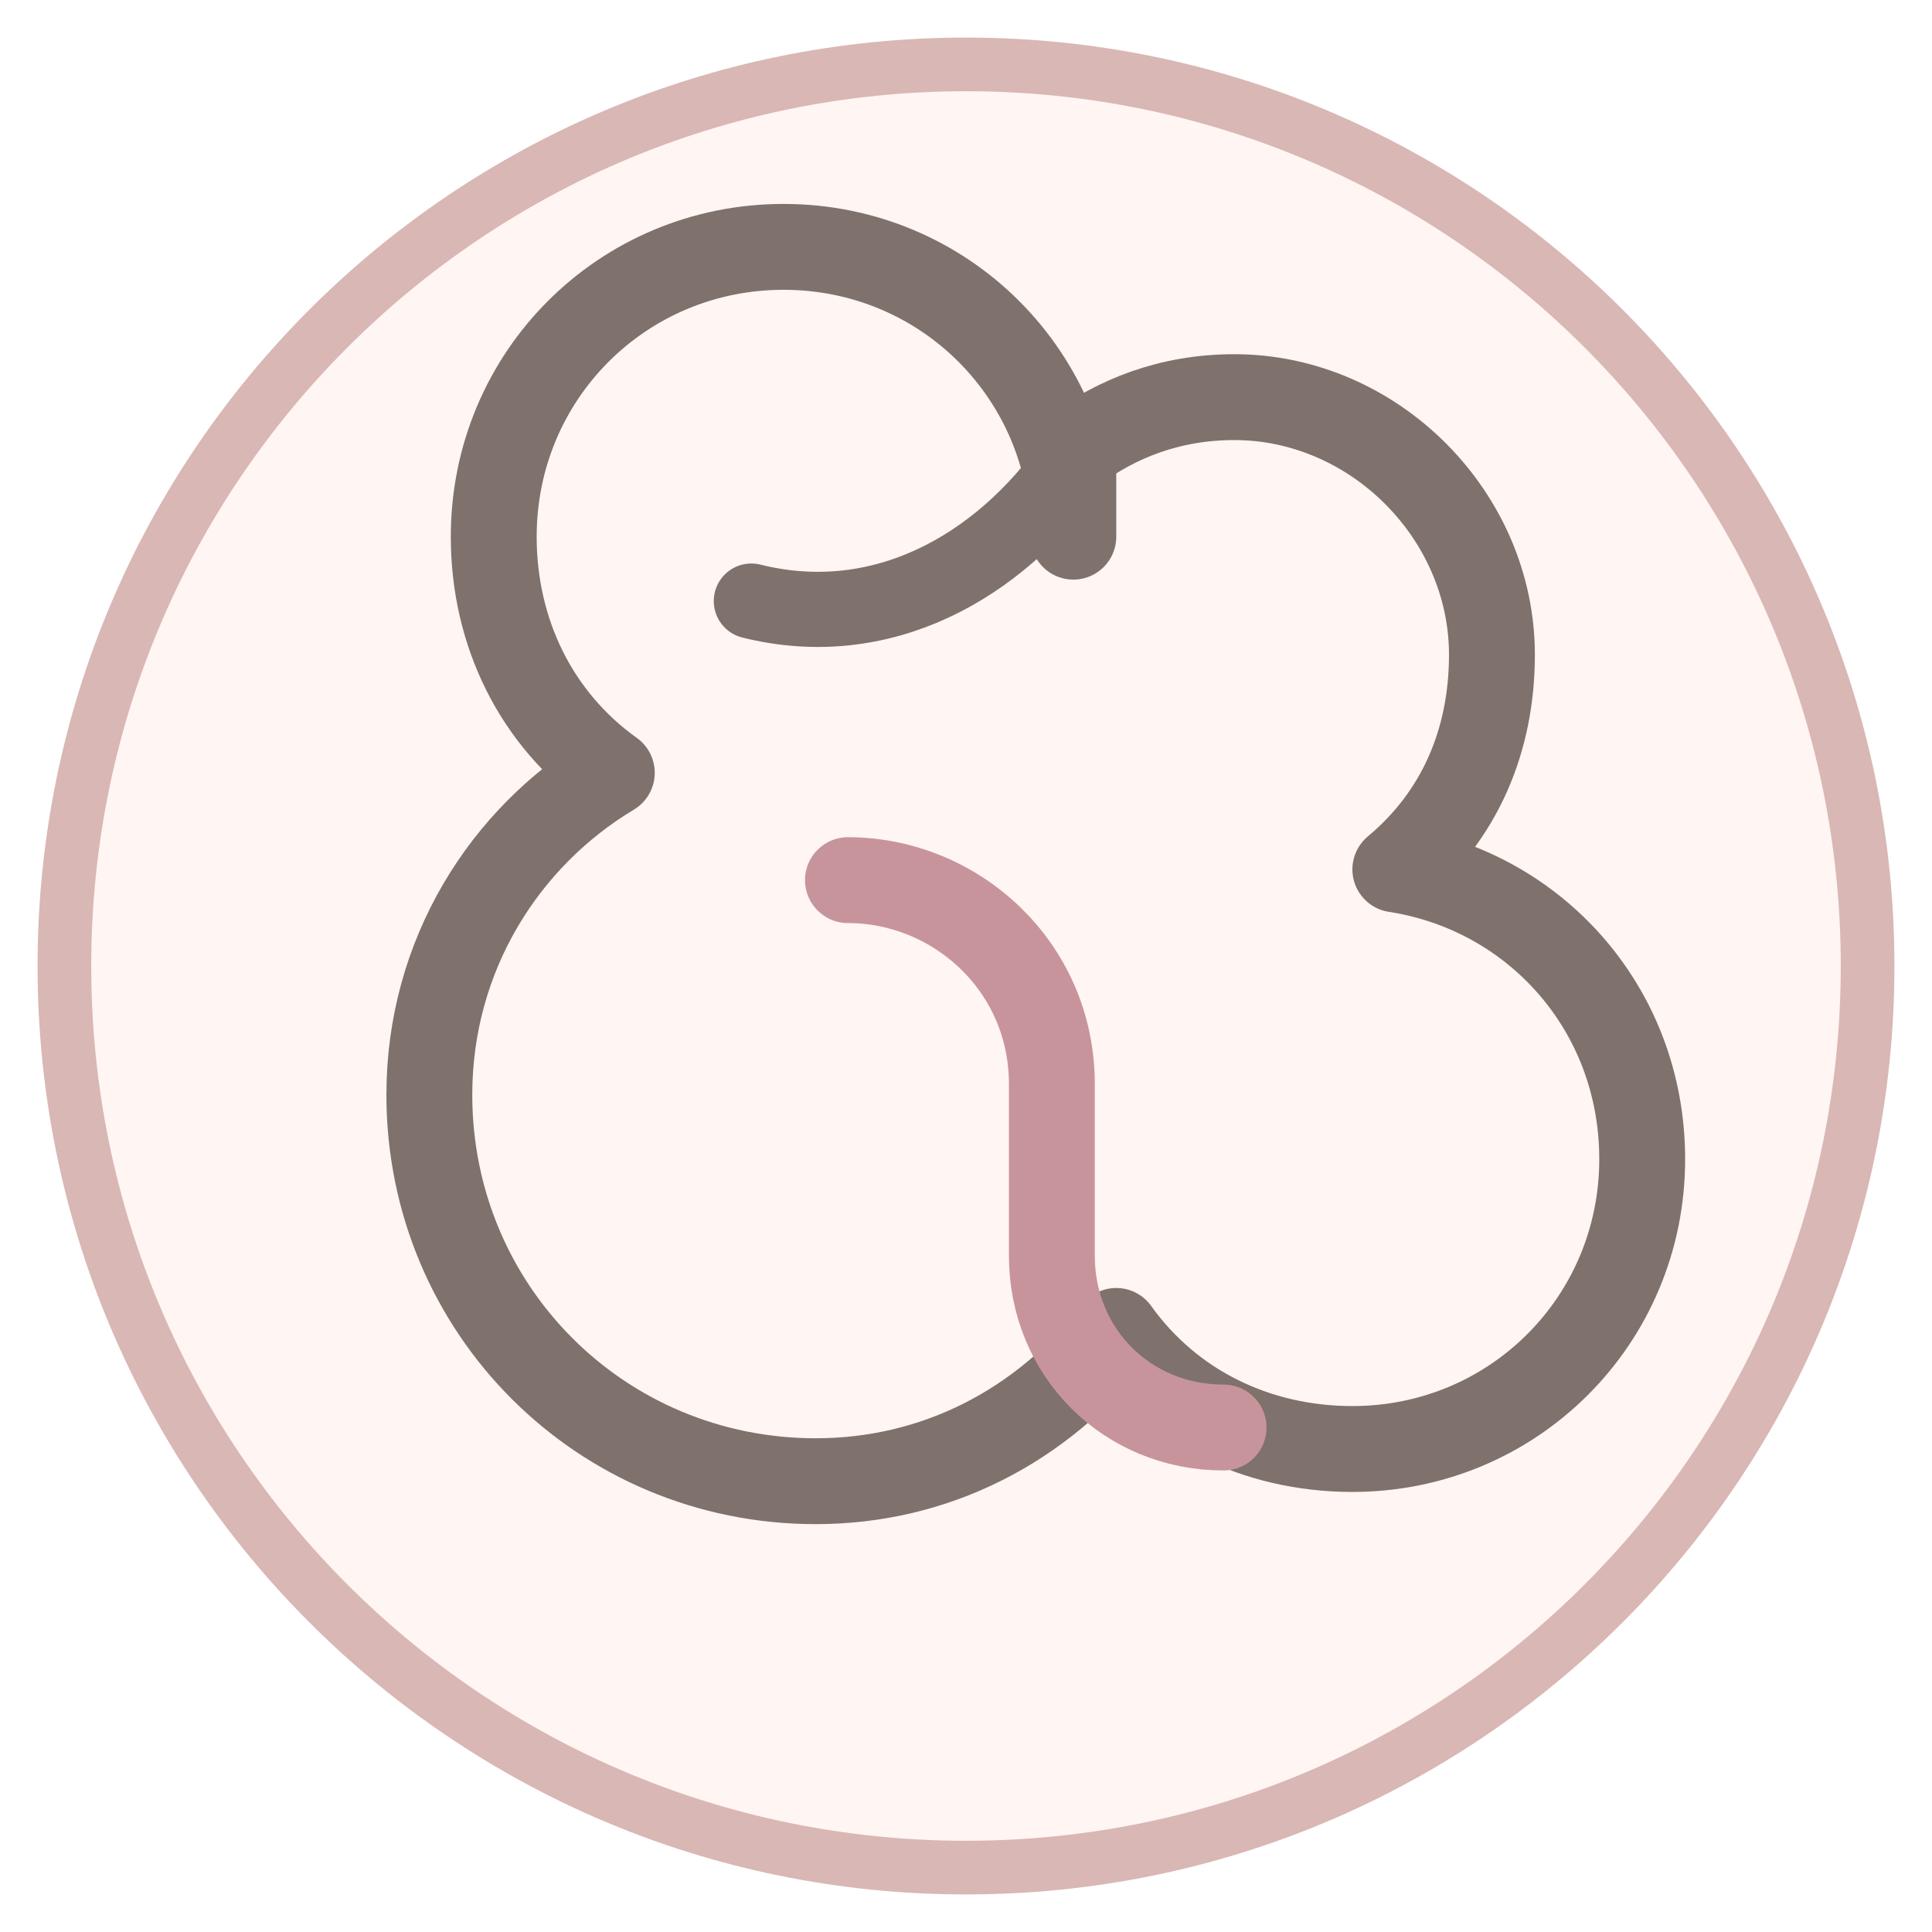
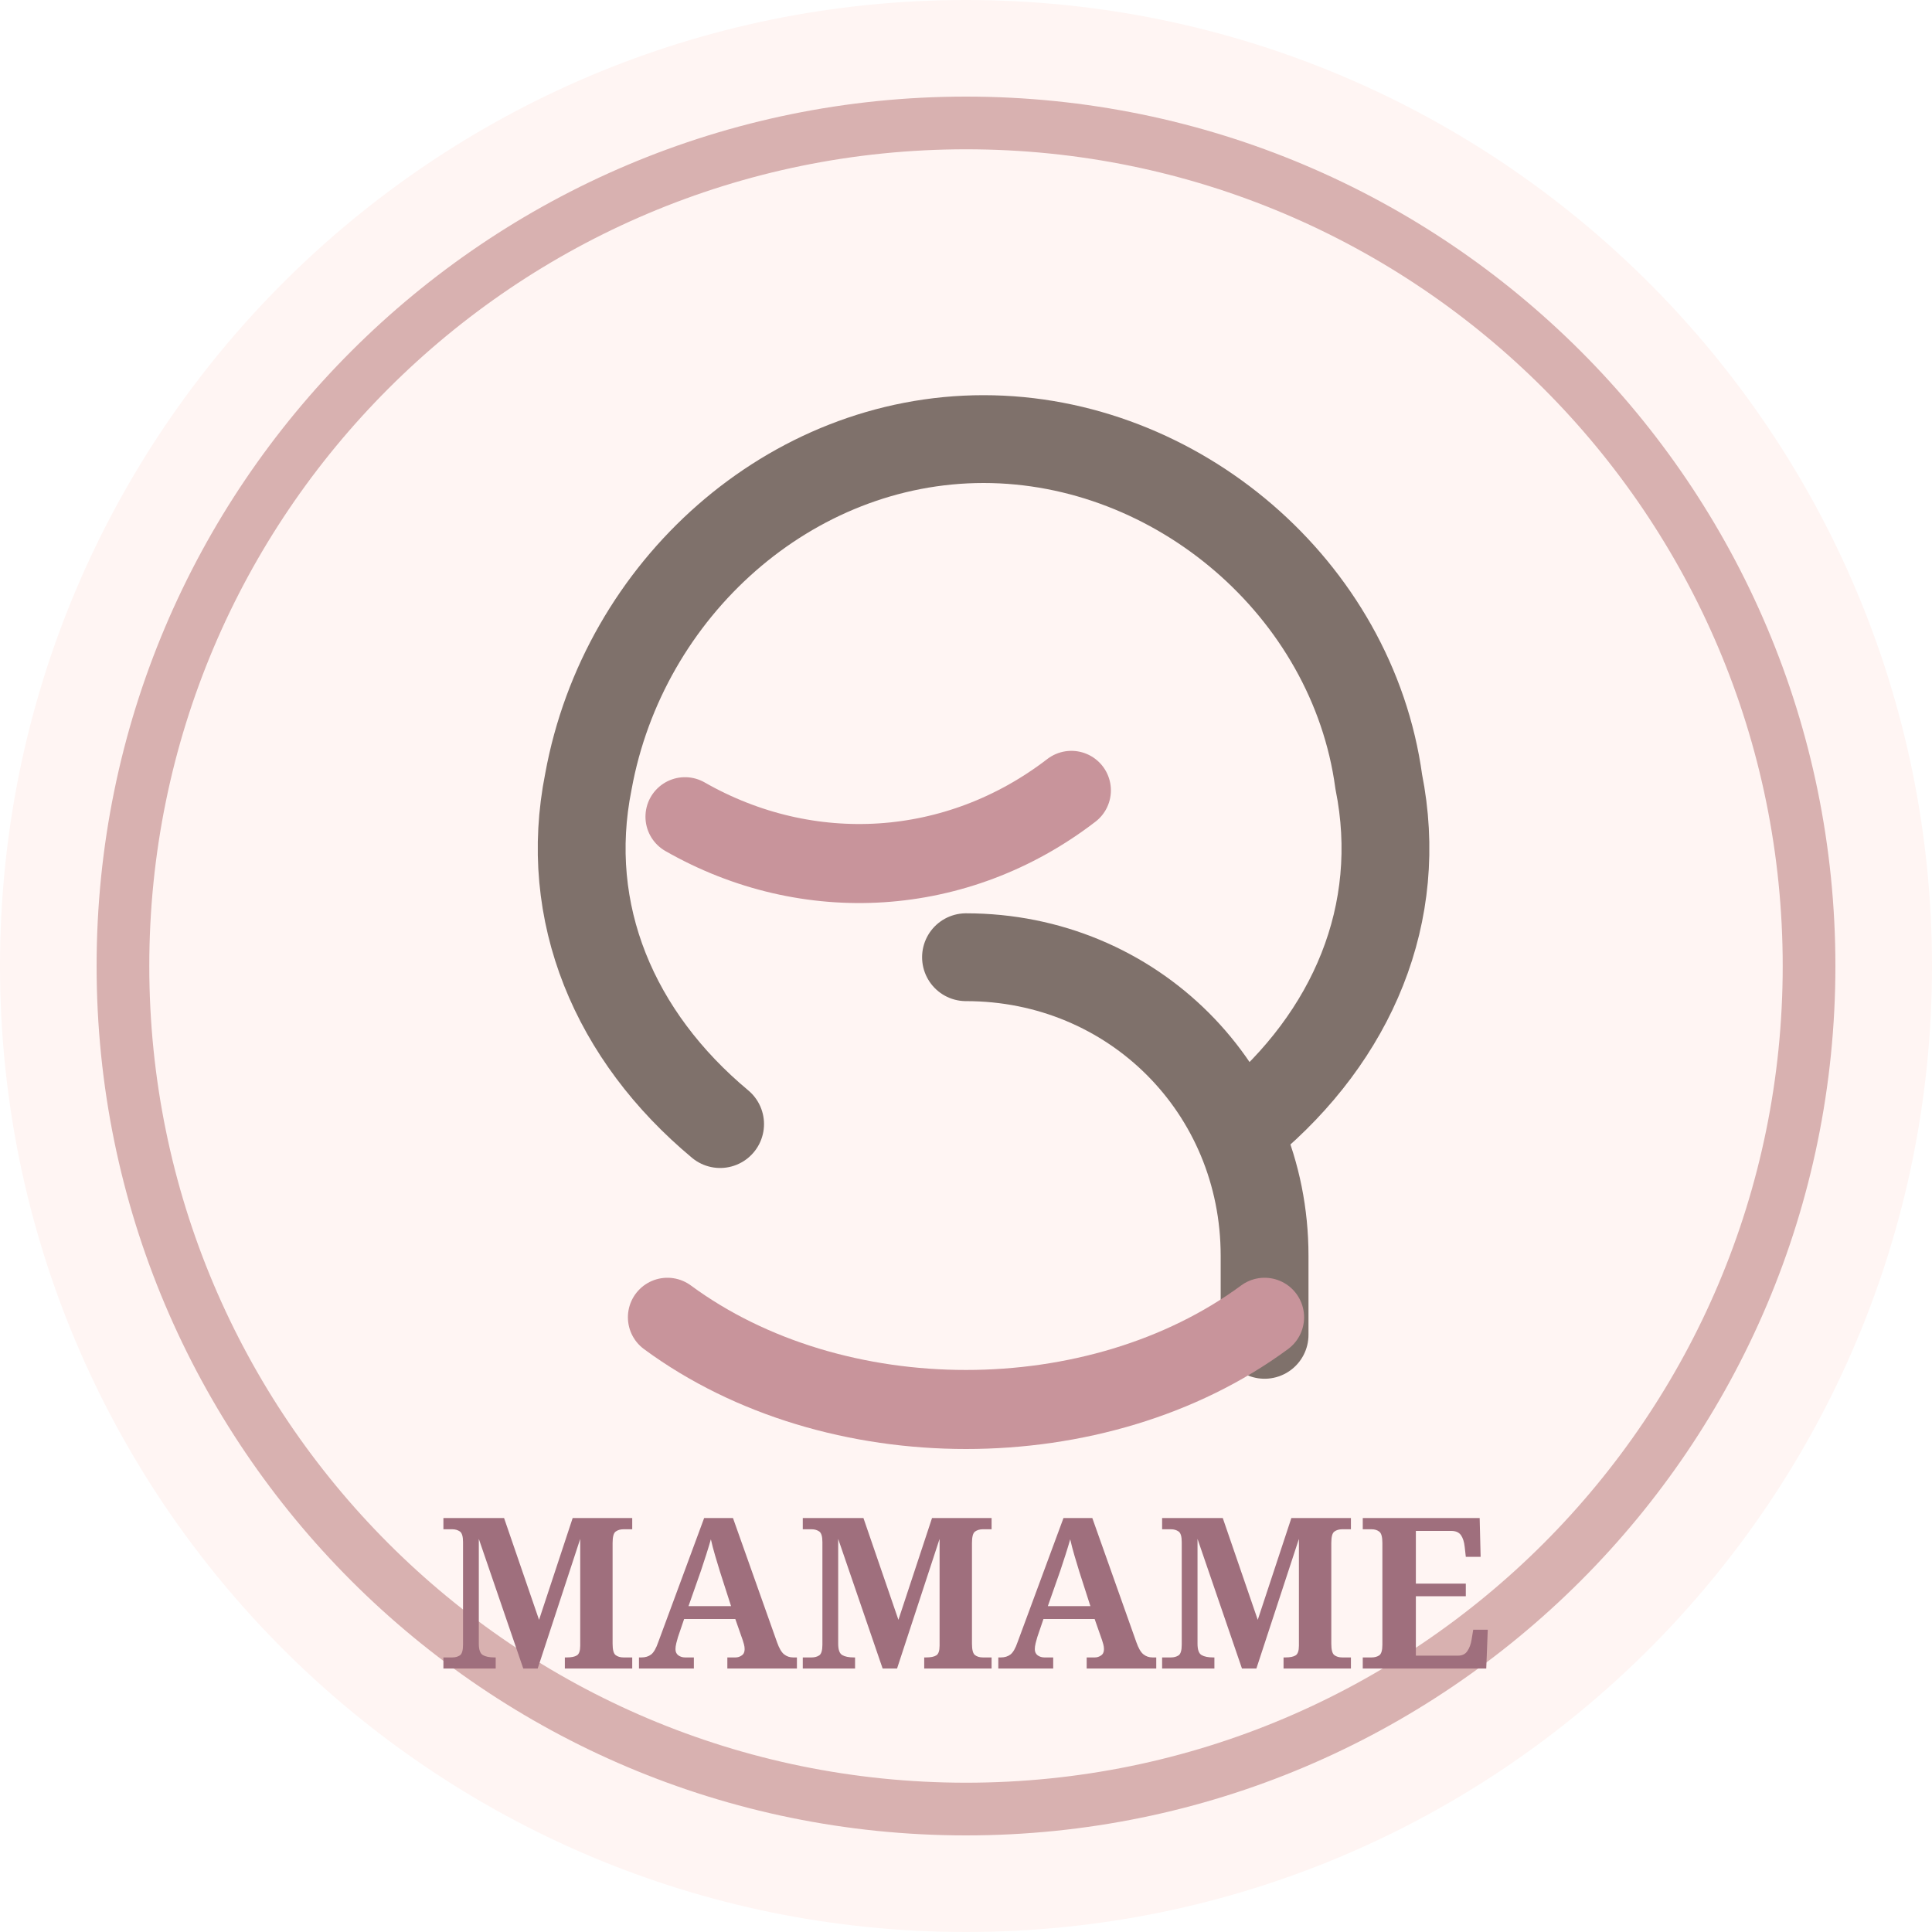
- <svg xmlns="http://www.w3.org/2000/svg" width="180" height="180" viewBox="0 0 180 180" fill="none">
-   <circle cx="90" cy="90" r="84" fill="#FFF5F3" stroke="#D9B7B4" stroke-width="5" />
-   <path d="M100 50c0-15-12-27-27-27S46 35 46 50c0 9 4 17 11 22-10 6-17 17-17 30 0 20 16 36 36 36 11 0 21-5 28-14 5 7 13 11 22 11 15 0 27-12 27-27 0-14-10-25-23-27 6-5 9-12 9-20 0-13-11-24-24-24-6 0-11 2-15 5z" stroke="#7F716B" stroke-width="8" stroke-linecap="round" stroke-linejoin="round" />
-   <path d="M79 82c10 0 19 8 19 19v16c0 9 7 16 16 16" stroke="#C8949B" stroke-width="8" stroke-linecap="round" />
-   <path d="M70 56c12 3 23-3 30-13" stroke="#7F716B" stroke-width="7" stroke-linecap="round" />
+ <svg xmlns="http://www.w3.org/2000/svg" width="220" height="220" viewBox="0 0 220 220" role="img" aria-label="MAMAME">
+   <rect width="220" height="220" rx="110" fill="#FFF5F3" />
+   <circle cx="110" cy="110" r="96" fill="none" stroke="#D8B1B0" stroke-width="6" />
+   <path d="M82 128c-12-10-18-24-15-39 4-22 23-39 45-39s42 17 45 39c3 15-3 29-15 39" fill="none" stroke="#7F716B" stroke-width="10" stroke-linecap="round" />
+   <path d="M78 93c14 8 31 7 44-3" fill="none" stroke="#C8949B" stroke-width="9" stroke-linecap="round" />
+   <path d="M110 109c19 0 34 15 34 34v9" fill="none" stroke="#7F716B" stroke-width="10" stroke-linecap="round" />
+   <path d="M76 150c19 14 49 14 68 0" fill="none" stroke="#C8949B" stroke-width="9" stroke-linecap="round" />
+   <text x="110" y="190" text-anchor="middle" font-family="Georgia, serif" font-size="24" font-weight="700" fill="#9F6F7D">MAMAME</text>
</svg>
